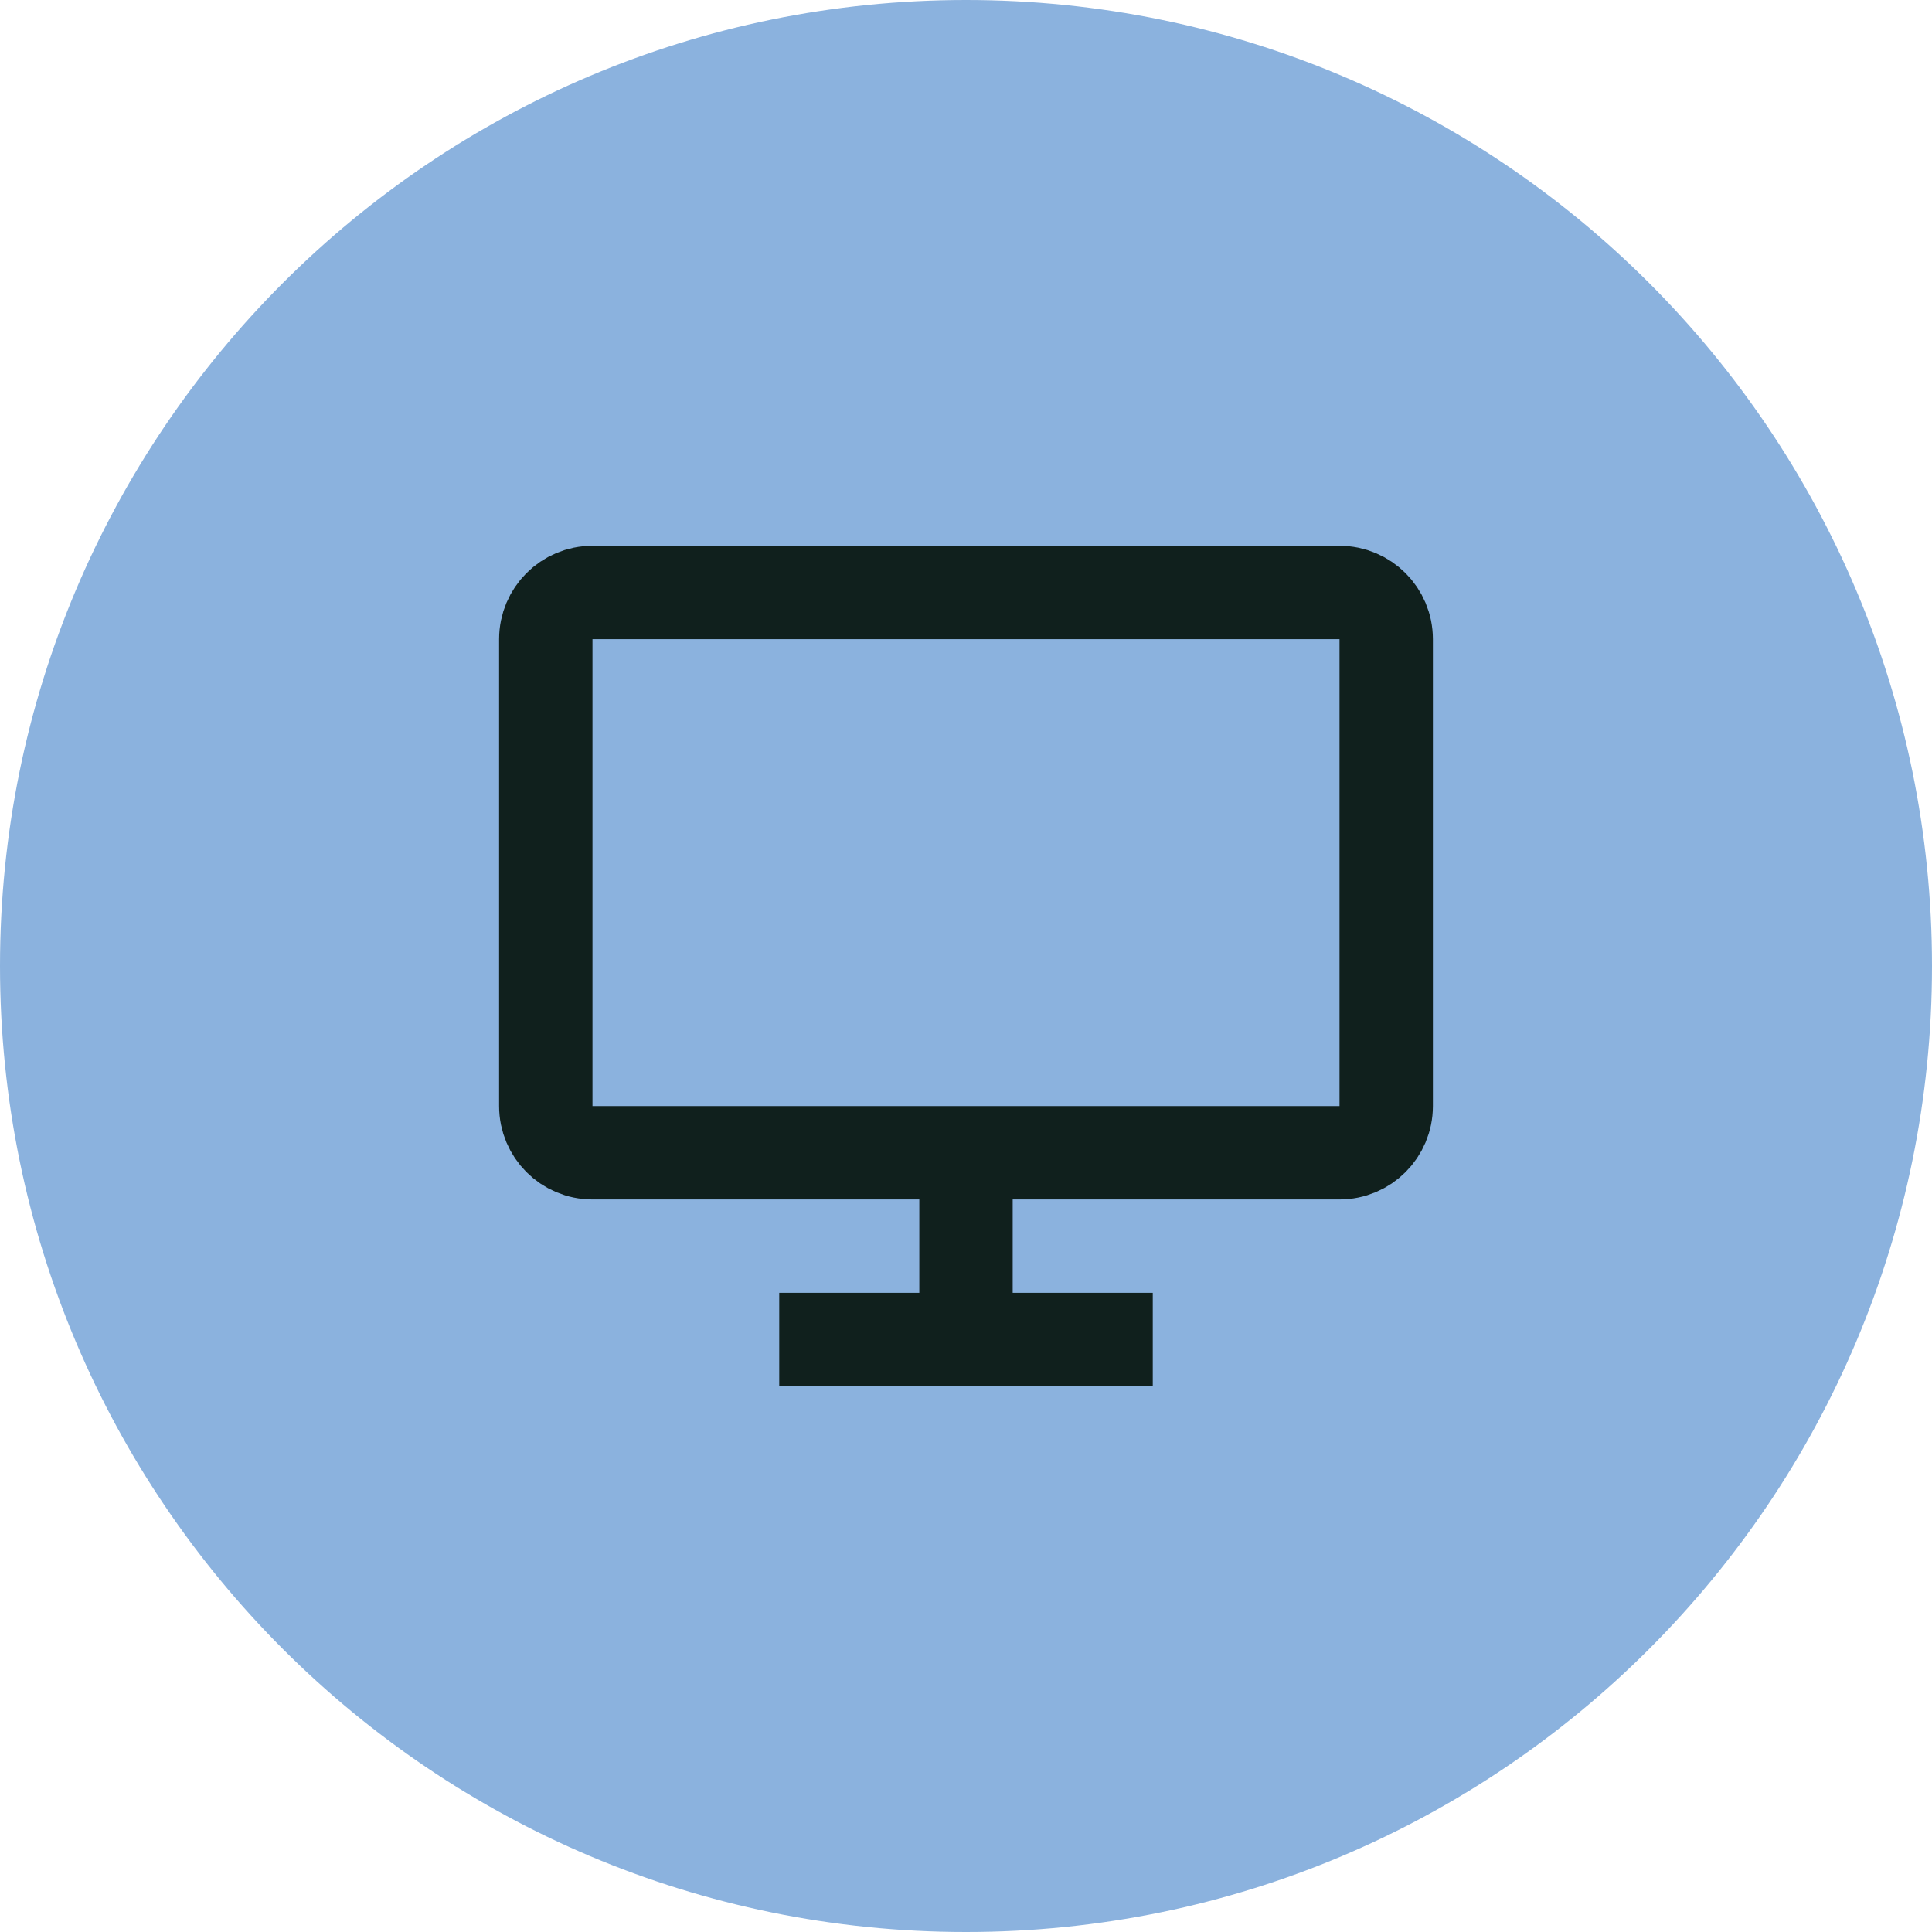
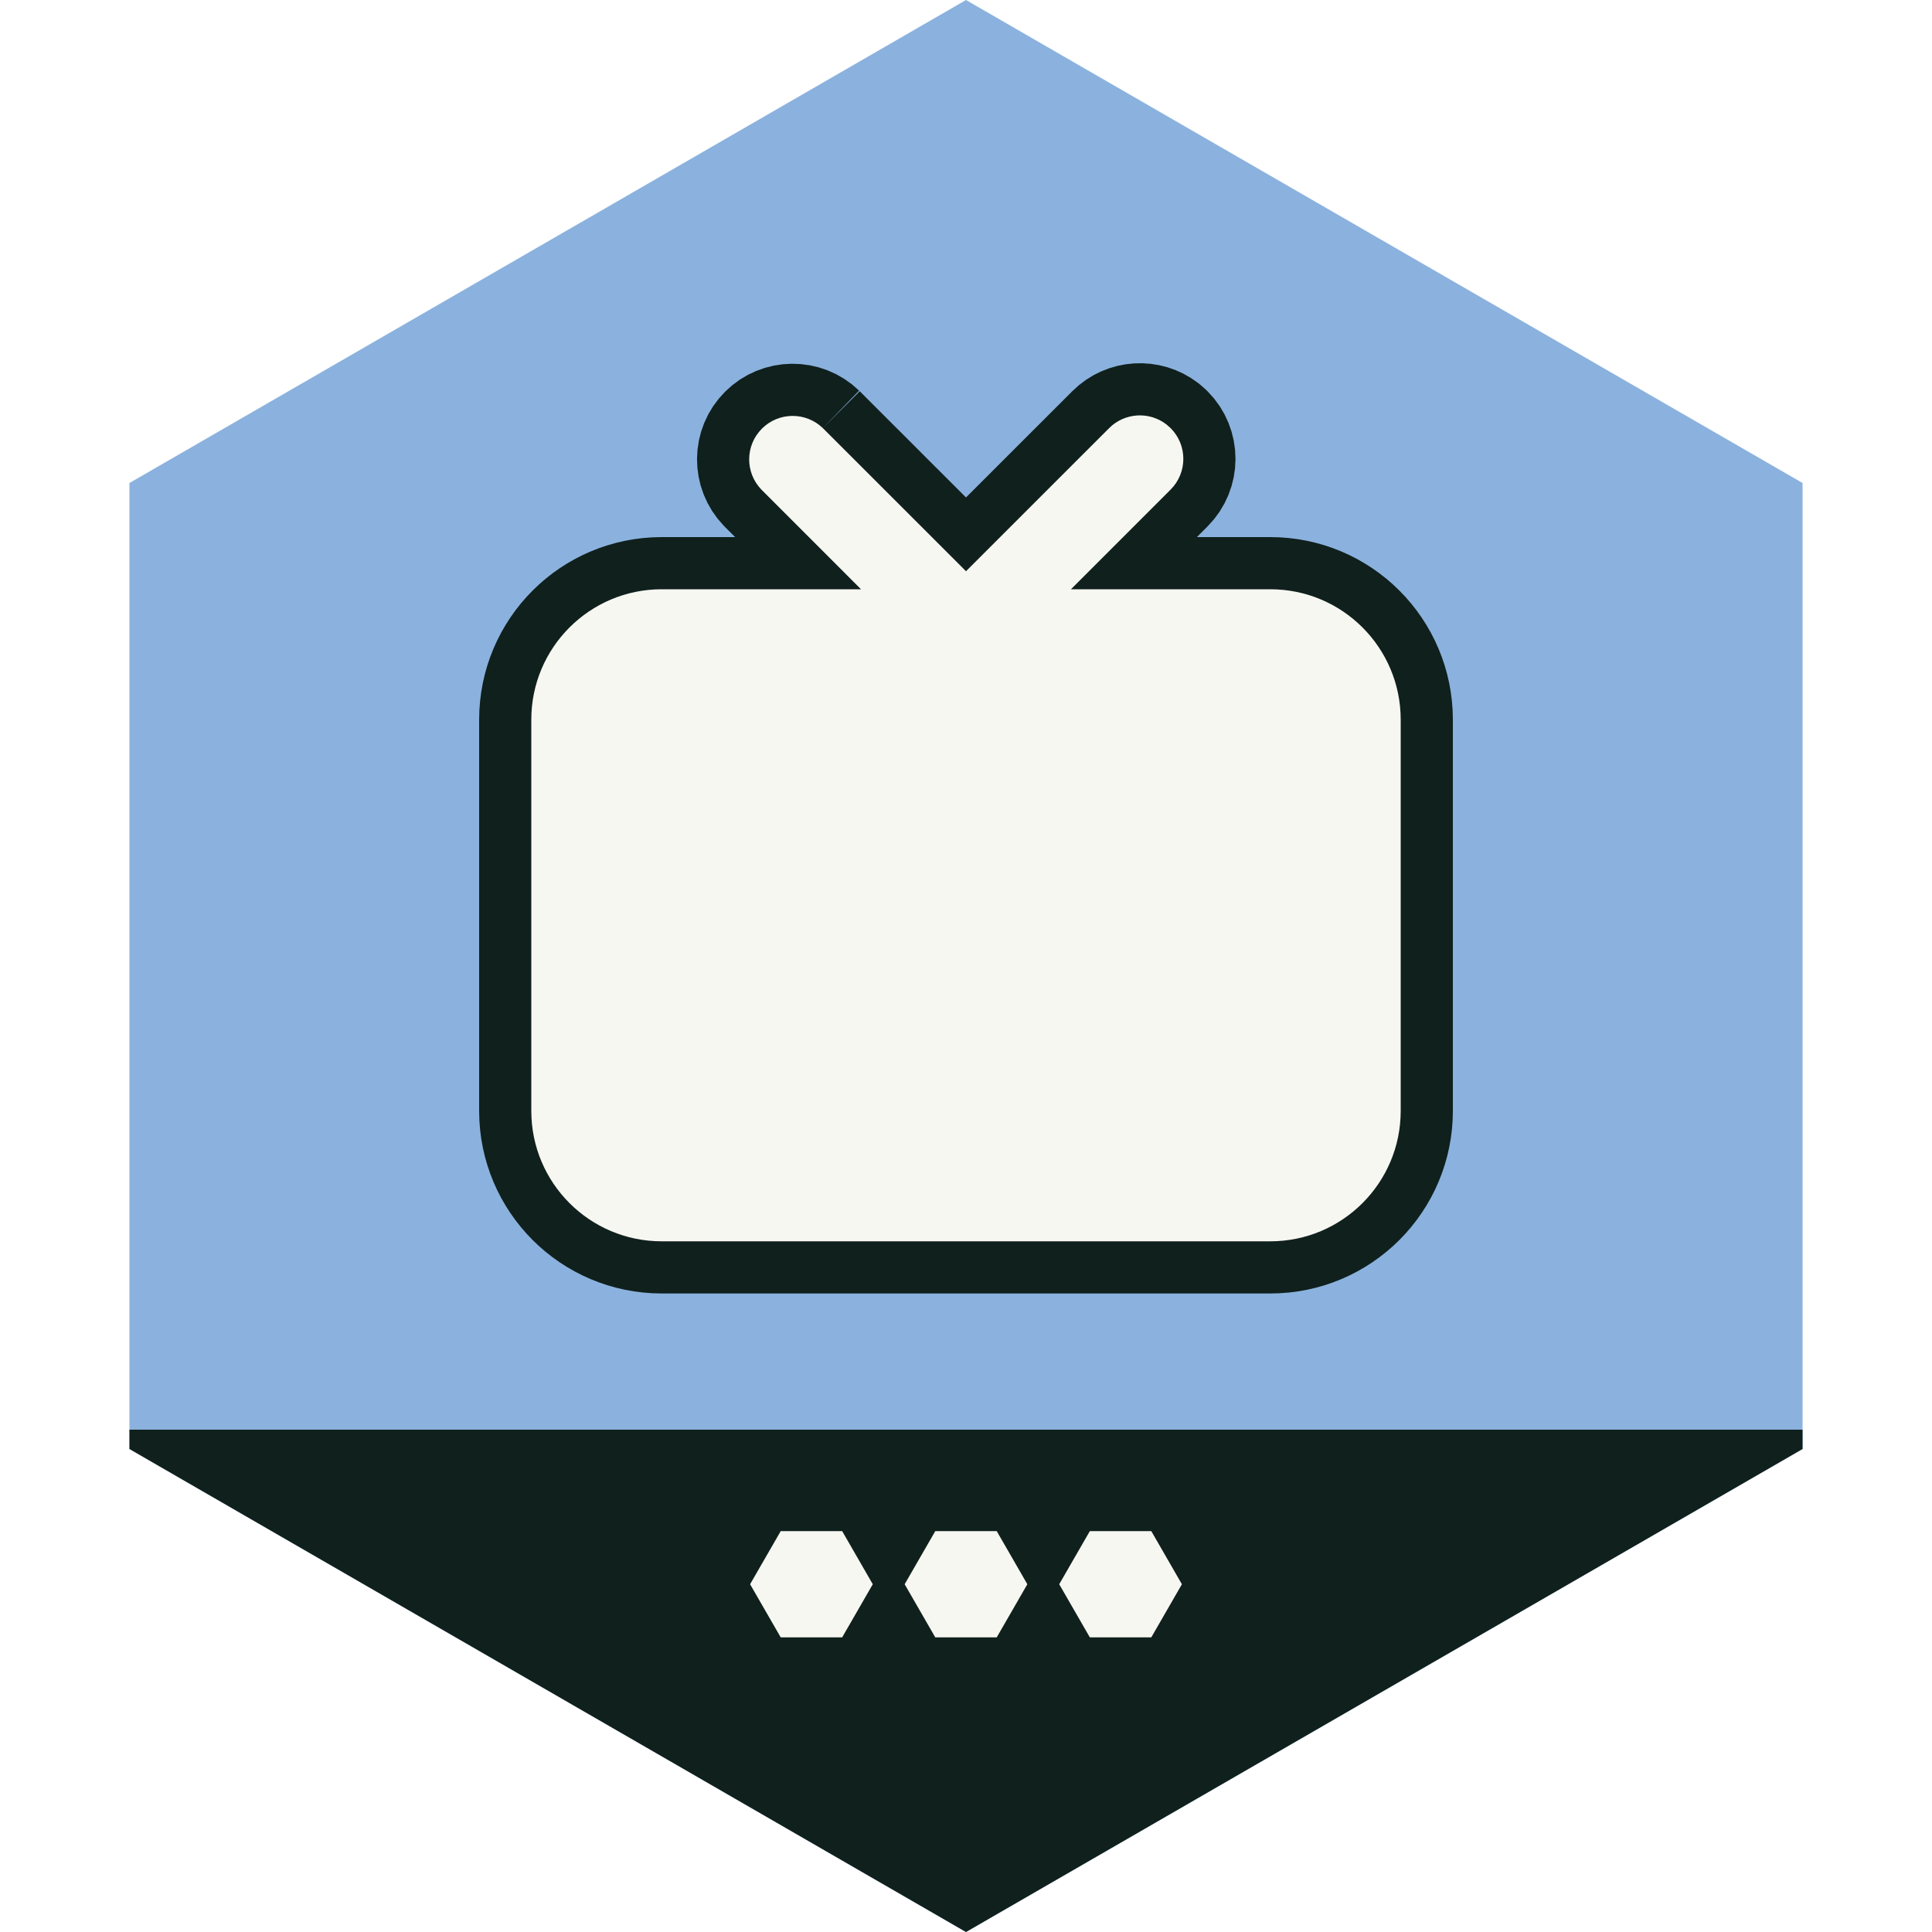
<svg xmlns="http://www.w3.org/2000/svg" viewBox="0 0 200 200" width="200" height="200">
-   <circle cx="100" cy="100" r="100" fill="#8bb2de" />
-   <svg x="42" y="42" width="116" height="116" viewBox="0 0 24 24" color="#10201d" fill="none" stroke="currentColor" stroke-width="2">
-     <rect x="3" y="4" width="18" height="12" rx="1" />
-     <path d="M8 20h8M12 16v4" />
-   </svg>
+   <path d="M100 0 L186.6 50 L186.6 150 L100 200 L13.4 150 L13.4 50 Z" fill="#8bb2de" />
+   <path d="M13.4 148 L186.6 148 L186.6 150 L100 200 L13.4 150 Z" fill="#10201d" />
+   <g transform="translate(46.00 34.00) scale(4.50)" fill="none" stroke="#10201d" stroke-width="2.40" stroke-linejoin="round">
+     <path d="M8.707 2.293l3.293 3.292l3.293 -3.292a1 1 0 0 1 1.32 -.083l.094 .083a1 1 0 0 1 0 1.414l-2.293 2.293h4.586a3 3 0 0 1 3 3v9a3 3 0 0 1 -3 3h-14a3 3 0 0 1 -3 -3v-9a3 3 0 0 1 3 -3h4.585l-2.292 -2.293a1 1 0 0 1 1.414 -1.414" />
+   </g>
+   <g transform="translate(46.00 34.00) scale(4.50)" fill="#f7f7f2">
+     <path d="M8.707 2.293l3.293 3.292l3.293 -3.292a1 1 0 0 1 1.32 -.083l.094 .083a1 1 0 0 1 0 1.414l-2.293 2.293h4.586a3 3 0 0 1 3 3v9a3 3 0 0 1 -3 3h-14a3 3 0 0 1 -3 -3v-9a3 3 0 0 1 3 -3h4.585l-2.292 -2.293a1 1 0 0 1 1.414 -1.414" />
+   </g>
+   <path d="M87.18 158.50 L90.35 164.00 L87.18 169.50 L80.82 169.50 L77.65 164.00 L80.82 158.50 Z" fill="#f7f7f2" />
+   <path d="M103.18 158.50 L106.35 164.00 L103.18 169.50 L96.82 169.50 L93.65 164.00 L96.82 158.50 Z" fill="#f7f7f2" />
+   <path d="M119.18 158.50 L122.35 164.00 L119.18 169.50 L112.82 169.50 L109.65 164.00 L112.82 158.50 Z" fill="#f7f7f2" />
</svg>
